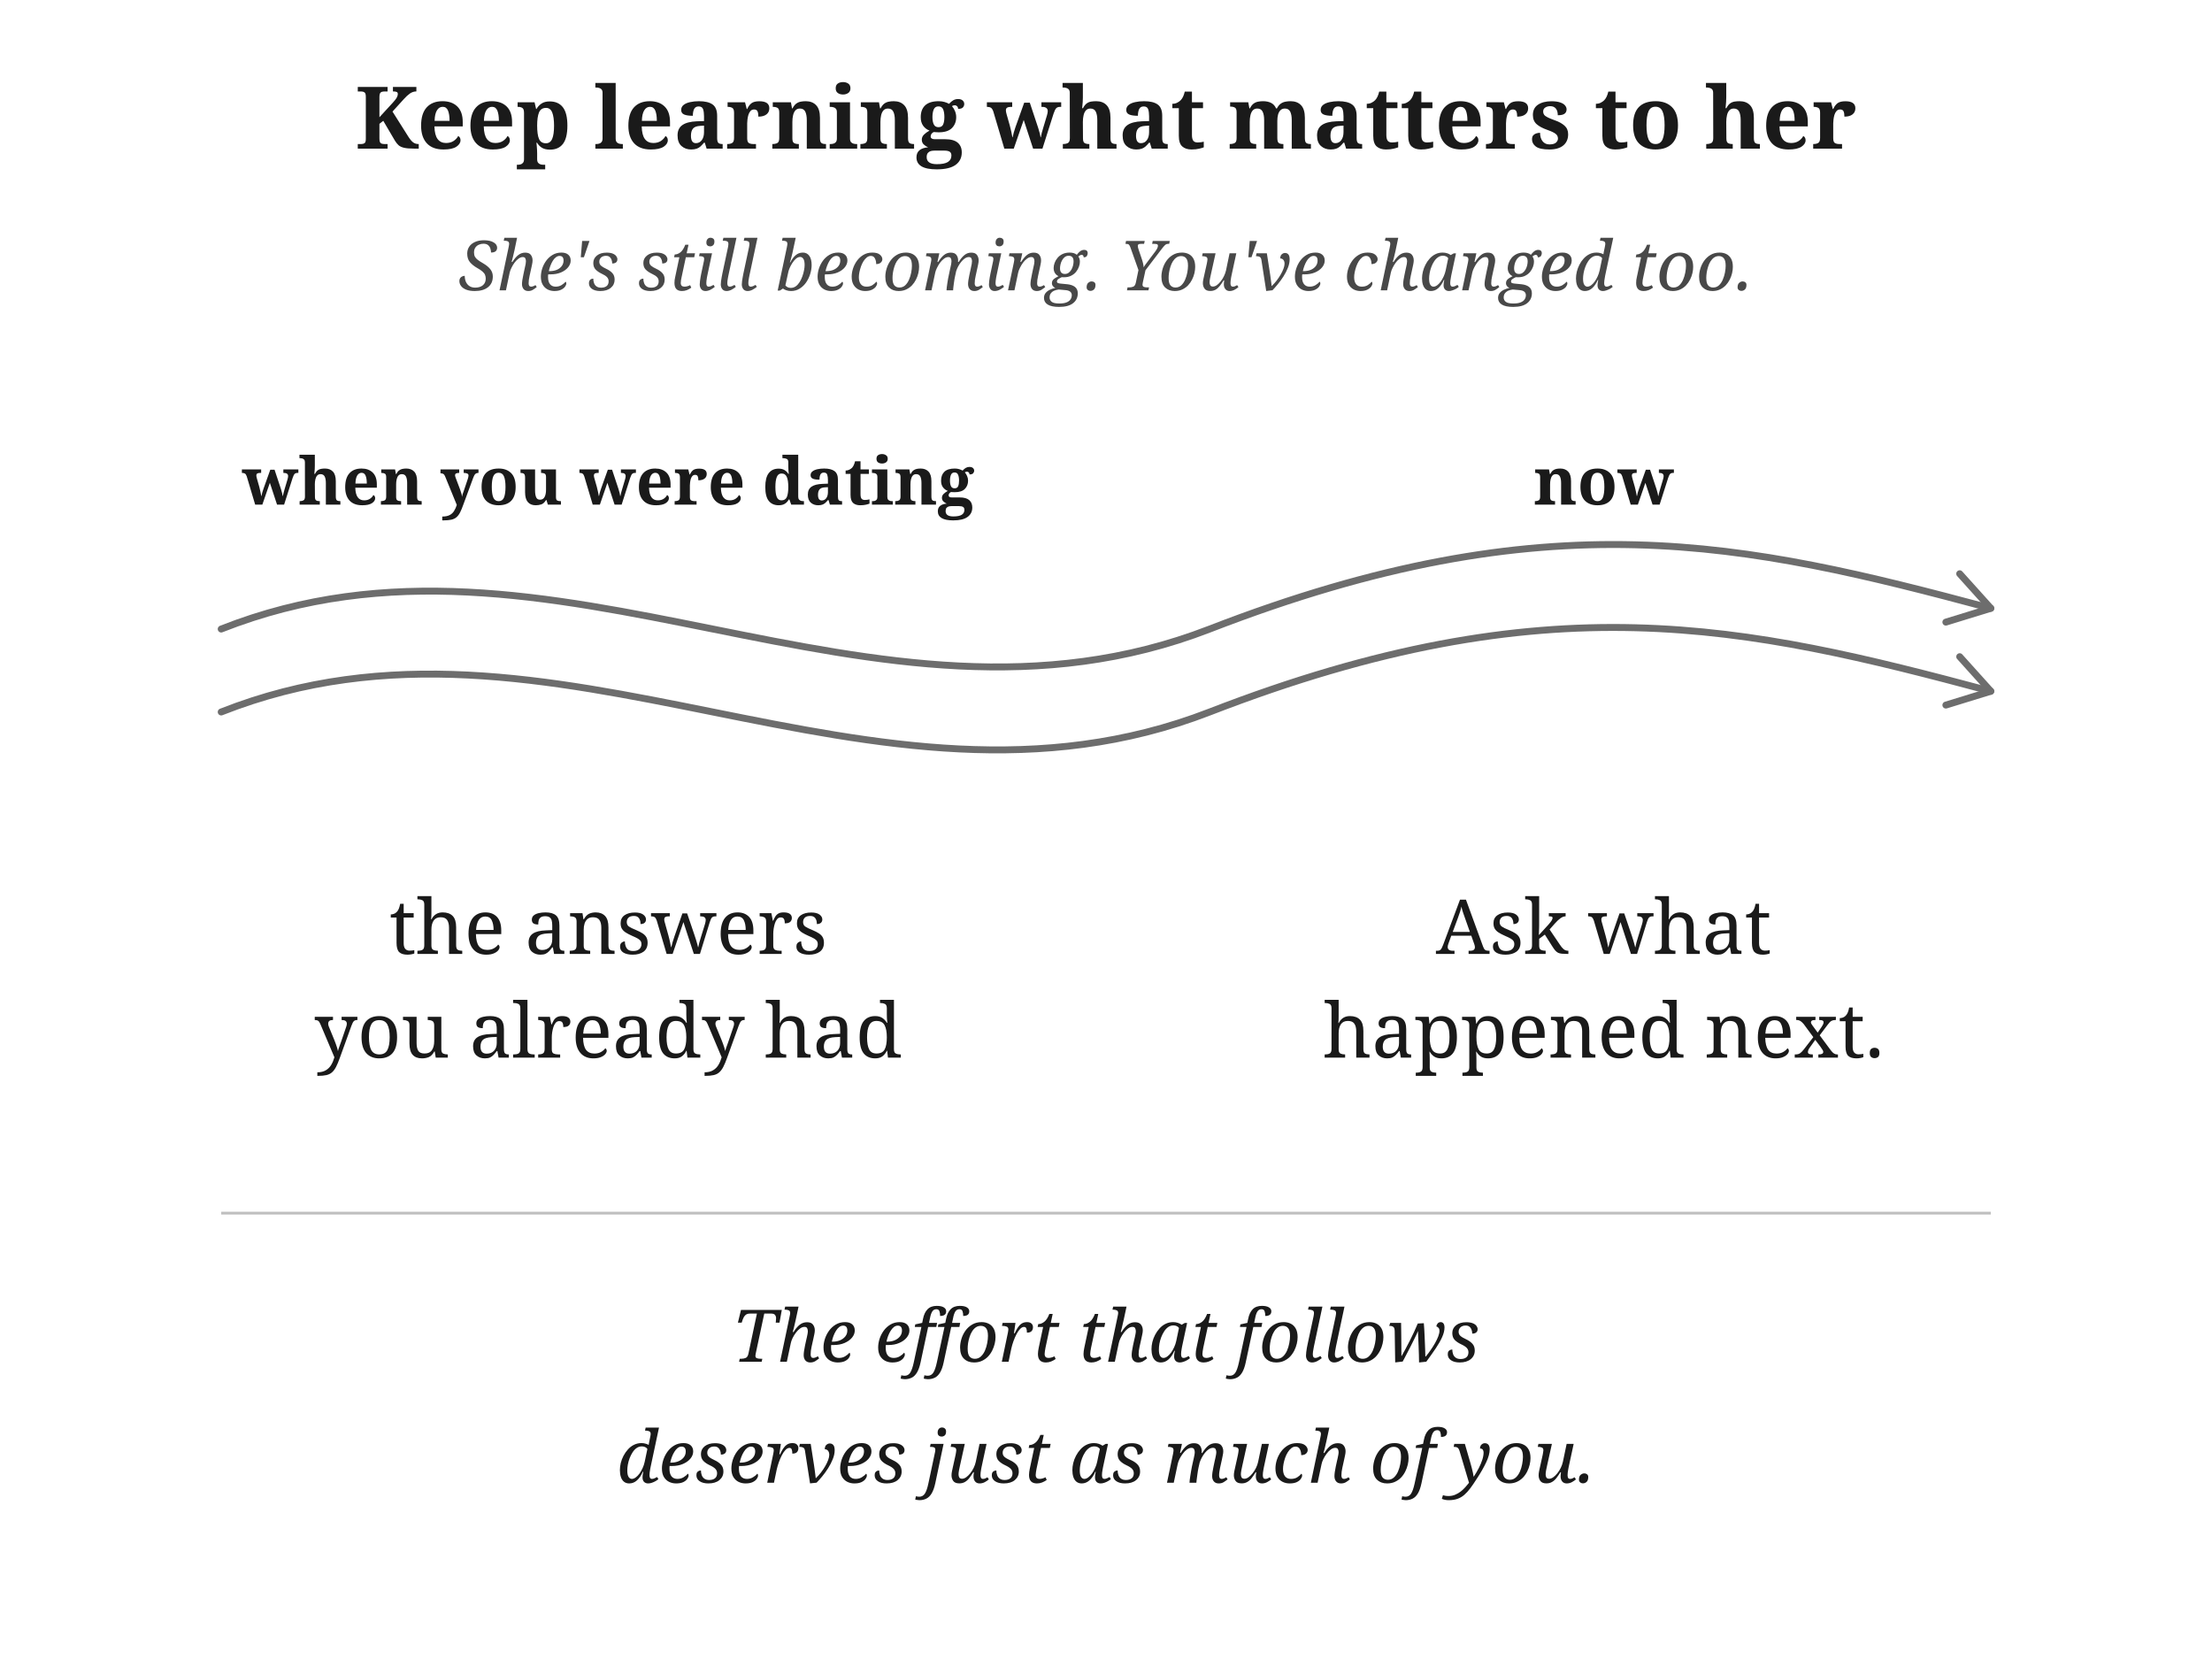
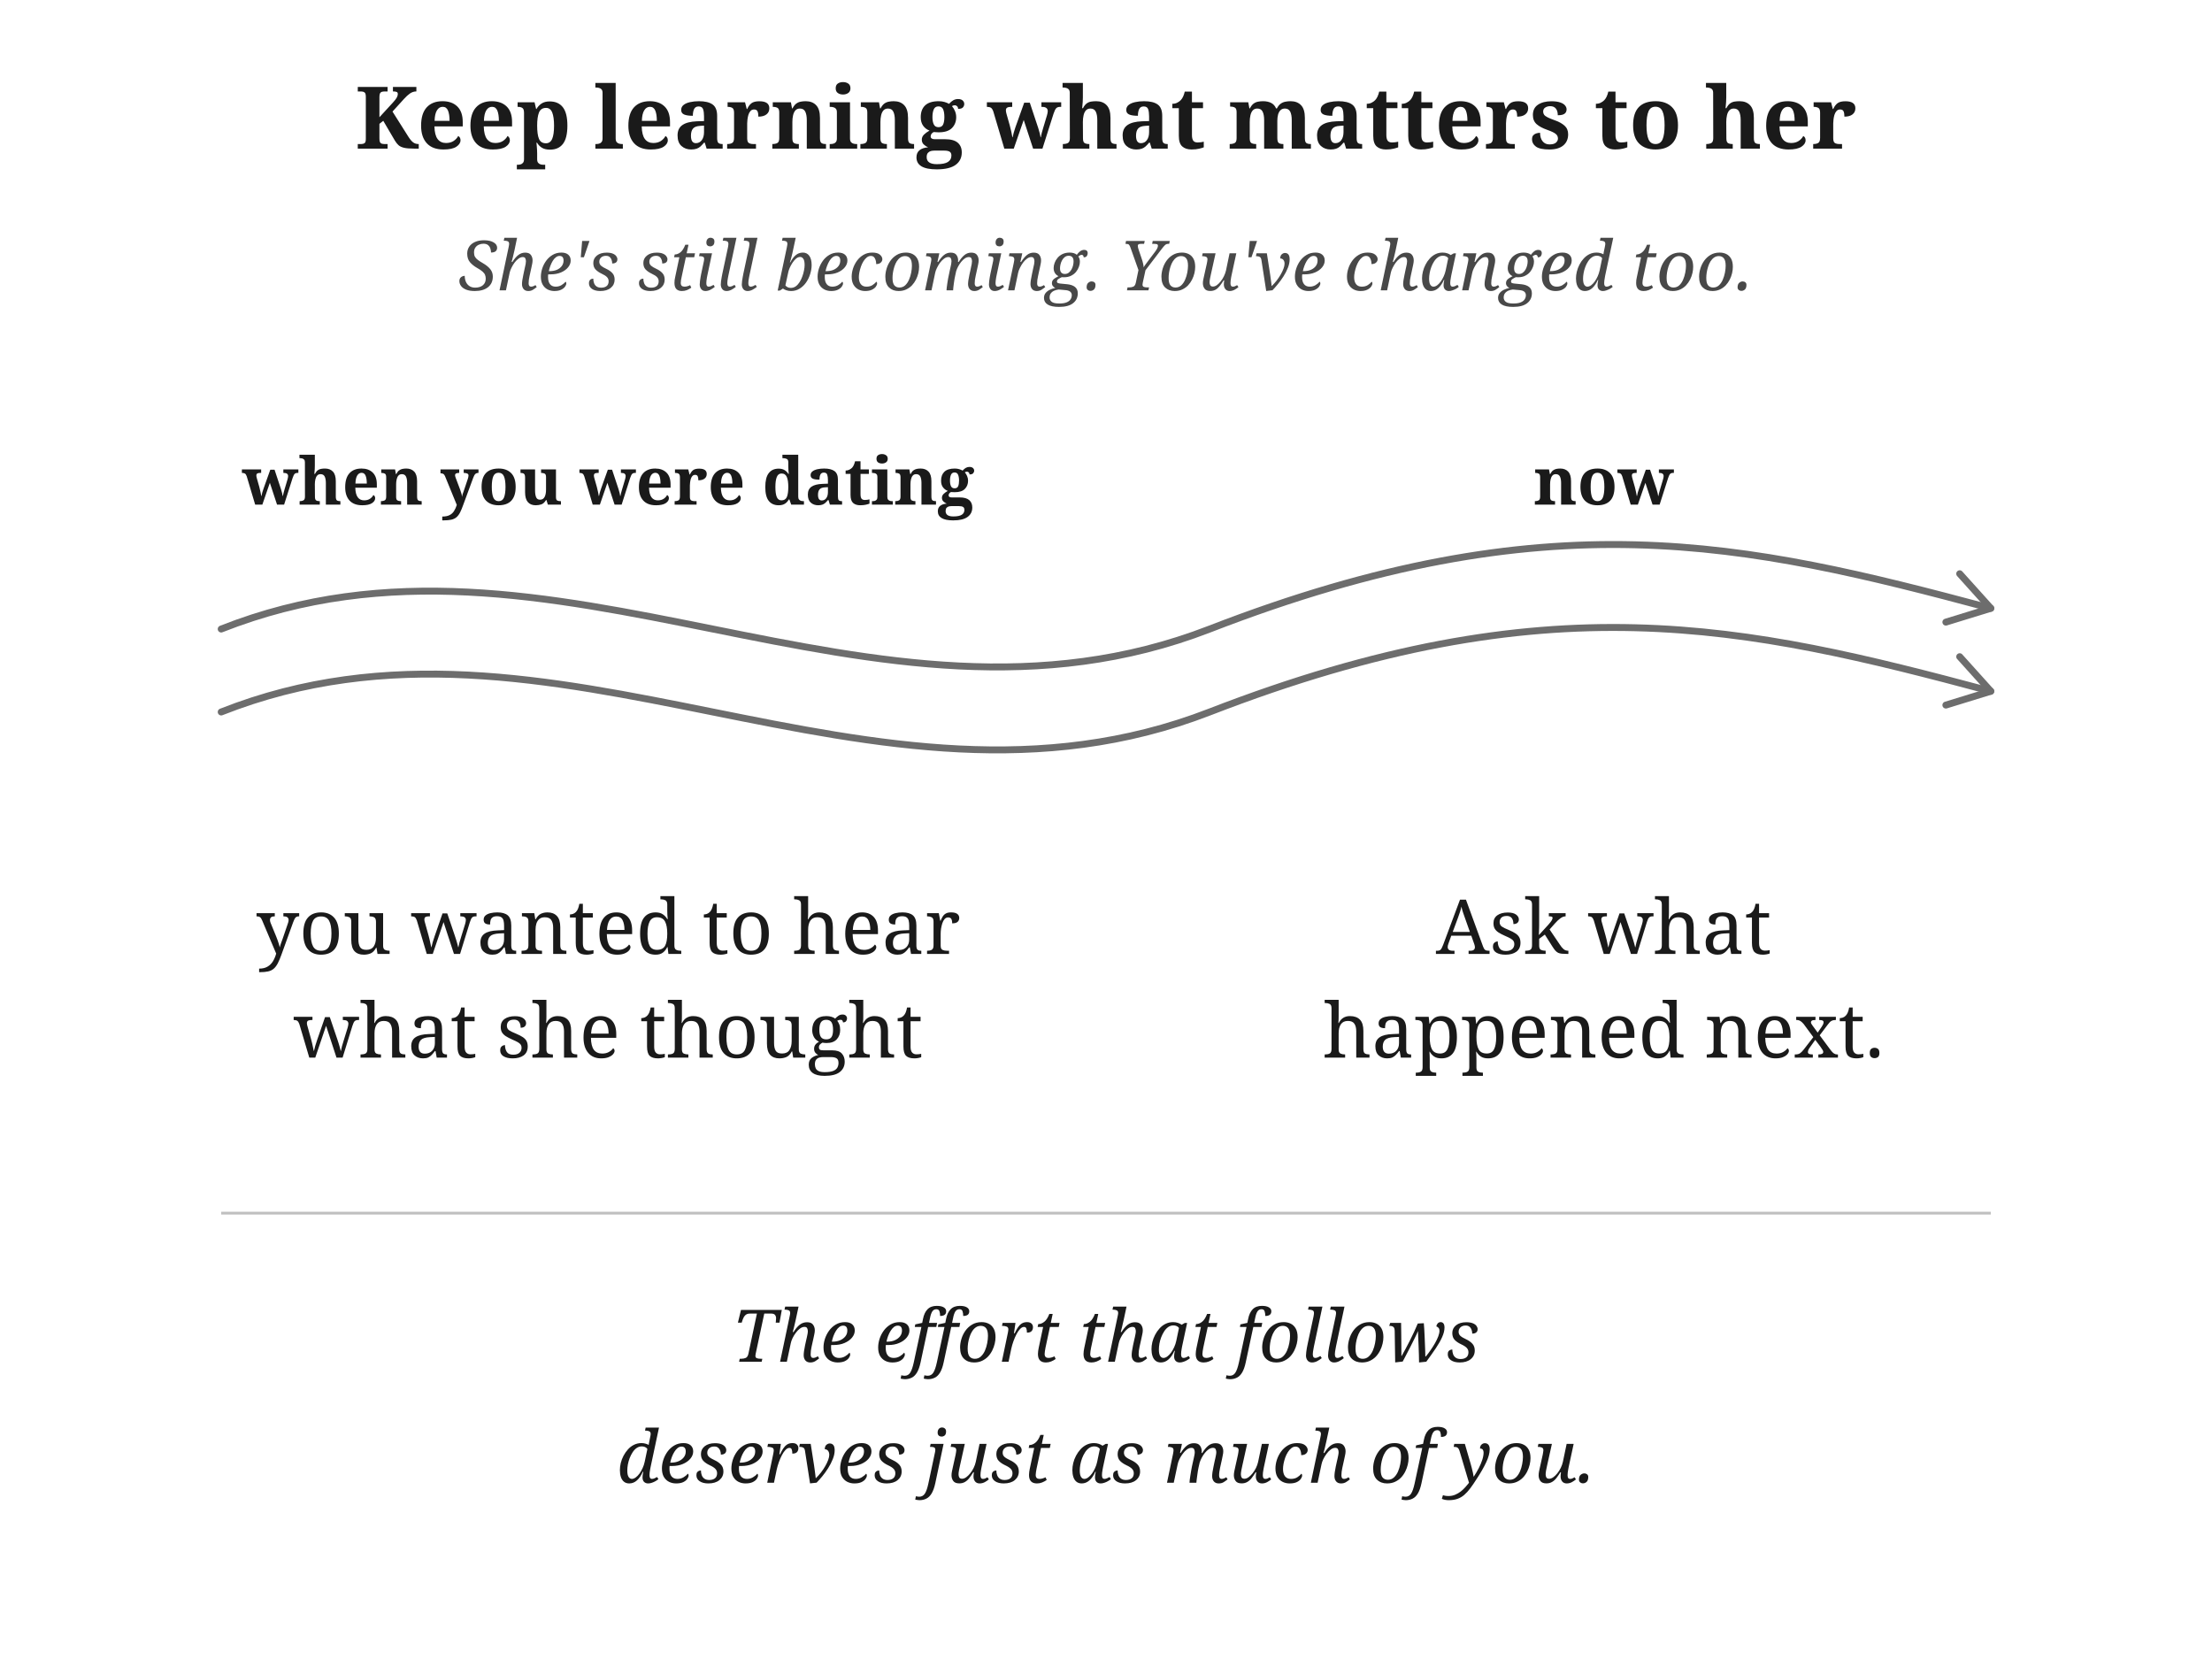
<svg xmlns="http://www.w3.org/2000/svg" viewBox="0 0 640 480" style="color:#1a1a1a" role="img" aria-label="Keep learning what matters to her">
  <style>
.ttl{font:600 25px Georgia,serif;text-anchor:middle}
.sub{font:italic 20px Georgia,serif;text-anchor:middle;opacity:.8}
.lbl{font:600 19px Georgia,serif;text-anchor:middle}
.txt{font:22px Georgia,serif;text-anchor:middle}
.cap{font:italic 21px Georgia,serif;text-anchor:middle}
.ln{fill:none;stroke:currentColor;stroke-width:2;stroke-linecap:round;stroke-linejoin:round}
.rule{fill:none;stroke:currentColor;stroke-width:.8;opacity:.28}
</style>
  <rect width="640" height="480" fill="#fff" />
  <text class="ttl" fill="currentColor" x="320" y="43">Keep learning what matters to her</text>
  <text class="sub" fill="currentColor" x="320" y="84">She's still becoming. You've changed too.</text>
  <text class="lbl" fill="currentColor" x="176" y="146">when you were dating</text>
  <text class="lbl" fill="currentColor" x="464" y="146">now</text>
  <g class="ln" opacity=".64">
    <path fill="none" d="M64 182C160 144 252 220 350 182S505 157 576 176" />
    <path fill="none" d="M567 166L576 176L563 180" />
    <path fill="none" d="M64 206C160 168 252 244 350 206S505 181 576 200" />
    <path fill="none" d="M567 190L576 200L563 204" />
  </g>
-   <text class="txt" fill="currentColor" x="176" y="276">the answers</text>
-   <text class="txt" fill="currentColor" x="176" y="306">you already had</text>
+   <text class="txt" fill="currentColor" x="176" y="276">you wanted to hear</text>
+   <text class="txt" fill="currentColor" x="176" y="306">what she thought</text>
  <text class="txt" fill="currentColor" x="464" y="276">Ask what</text>
  <text class="txt" fill="currentColor" x="464" y="306">happened next.</text>
  <path class="rule" fill="none" d="M64 351H576" />
  <text class="cap" fill="currentColor" x="320" y="394">The effort that follows</text>
  <text class="cap" fill="currentColor" x="320" y="429">deserves just as much of you.</text>
</svg>
